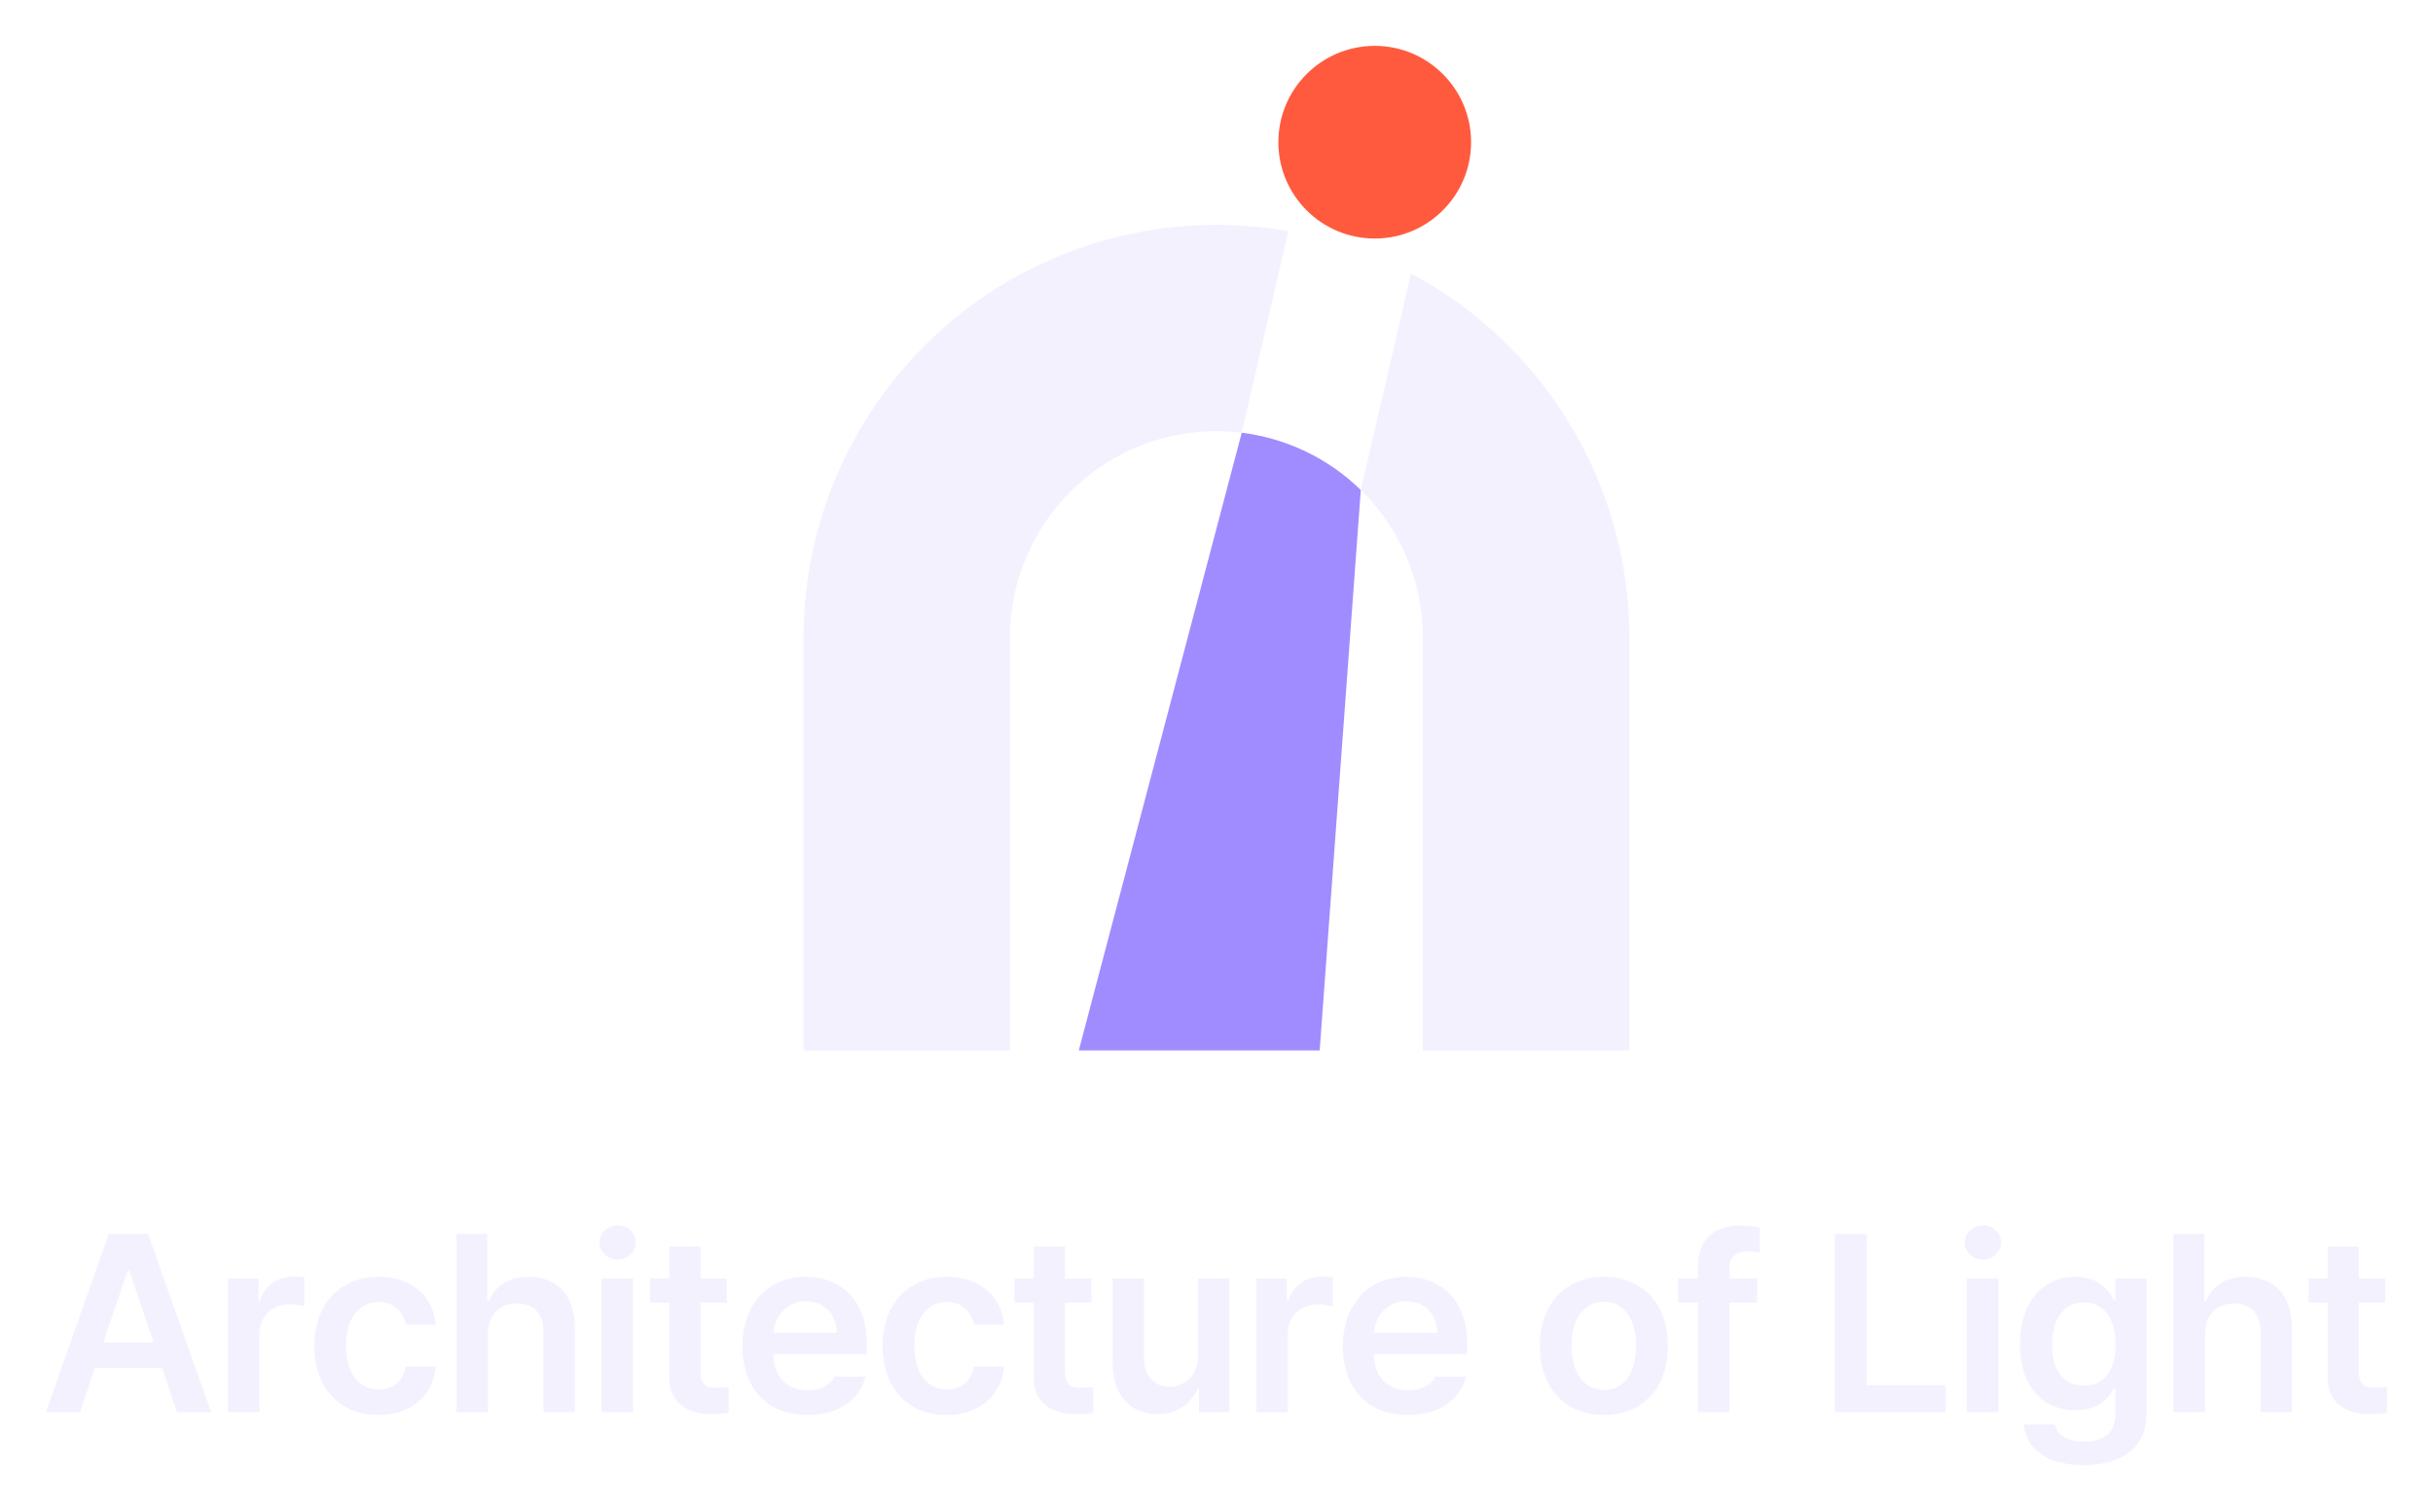
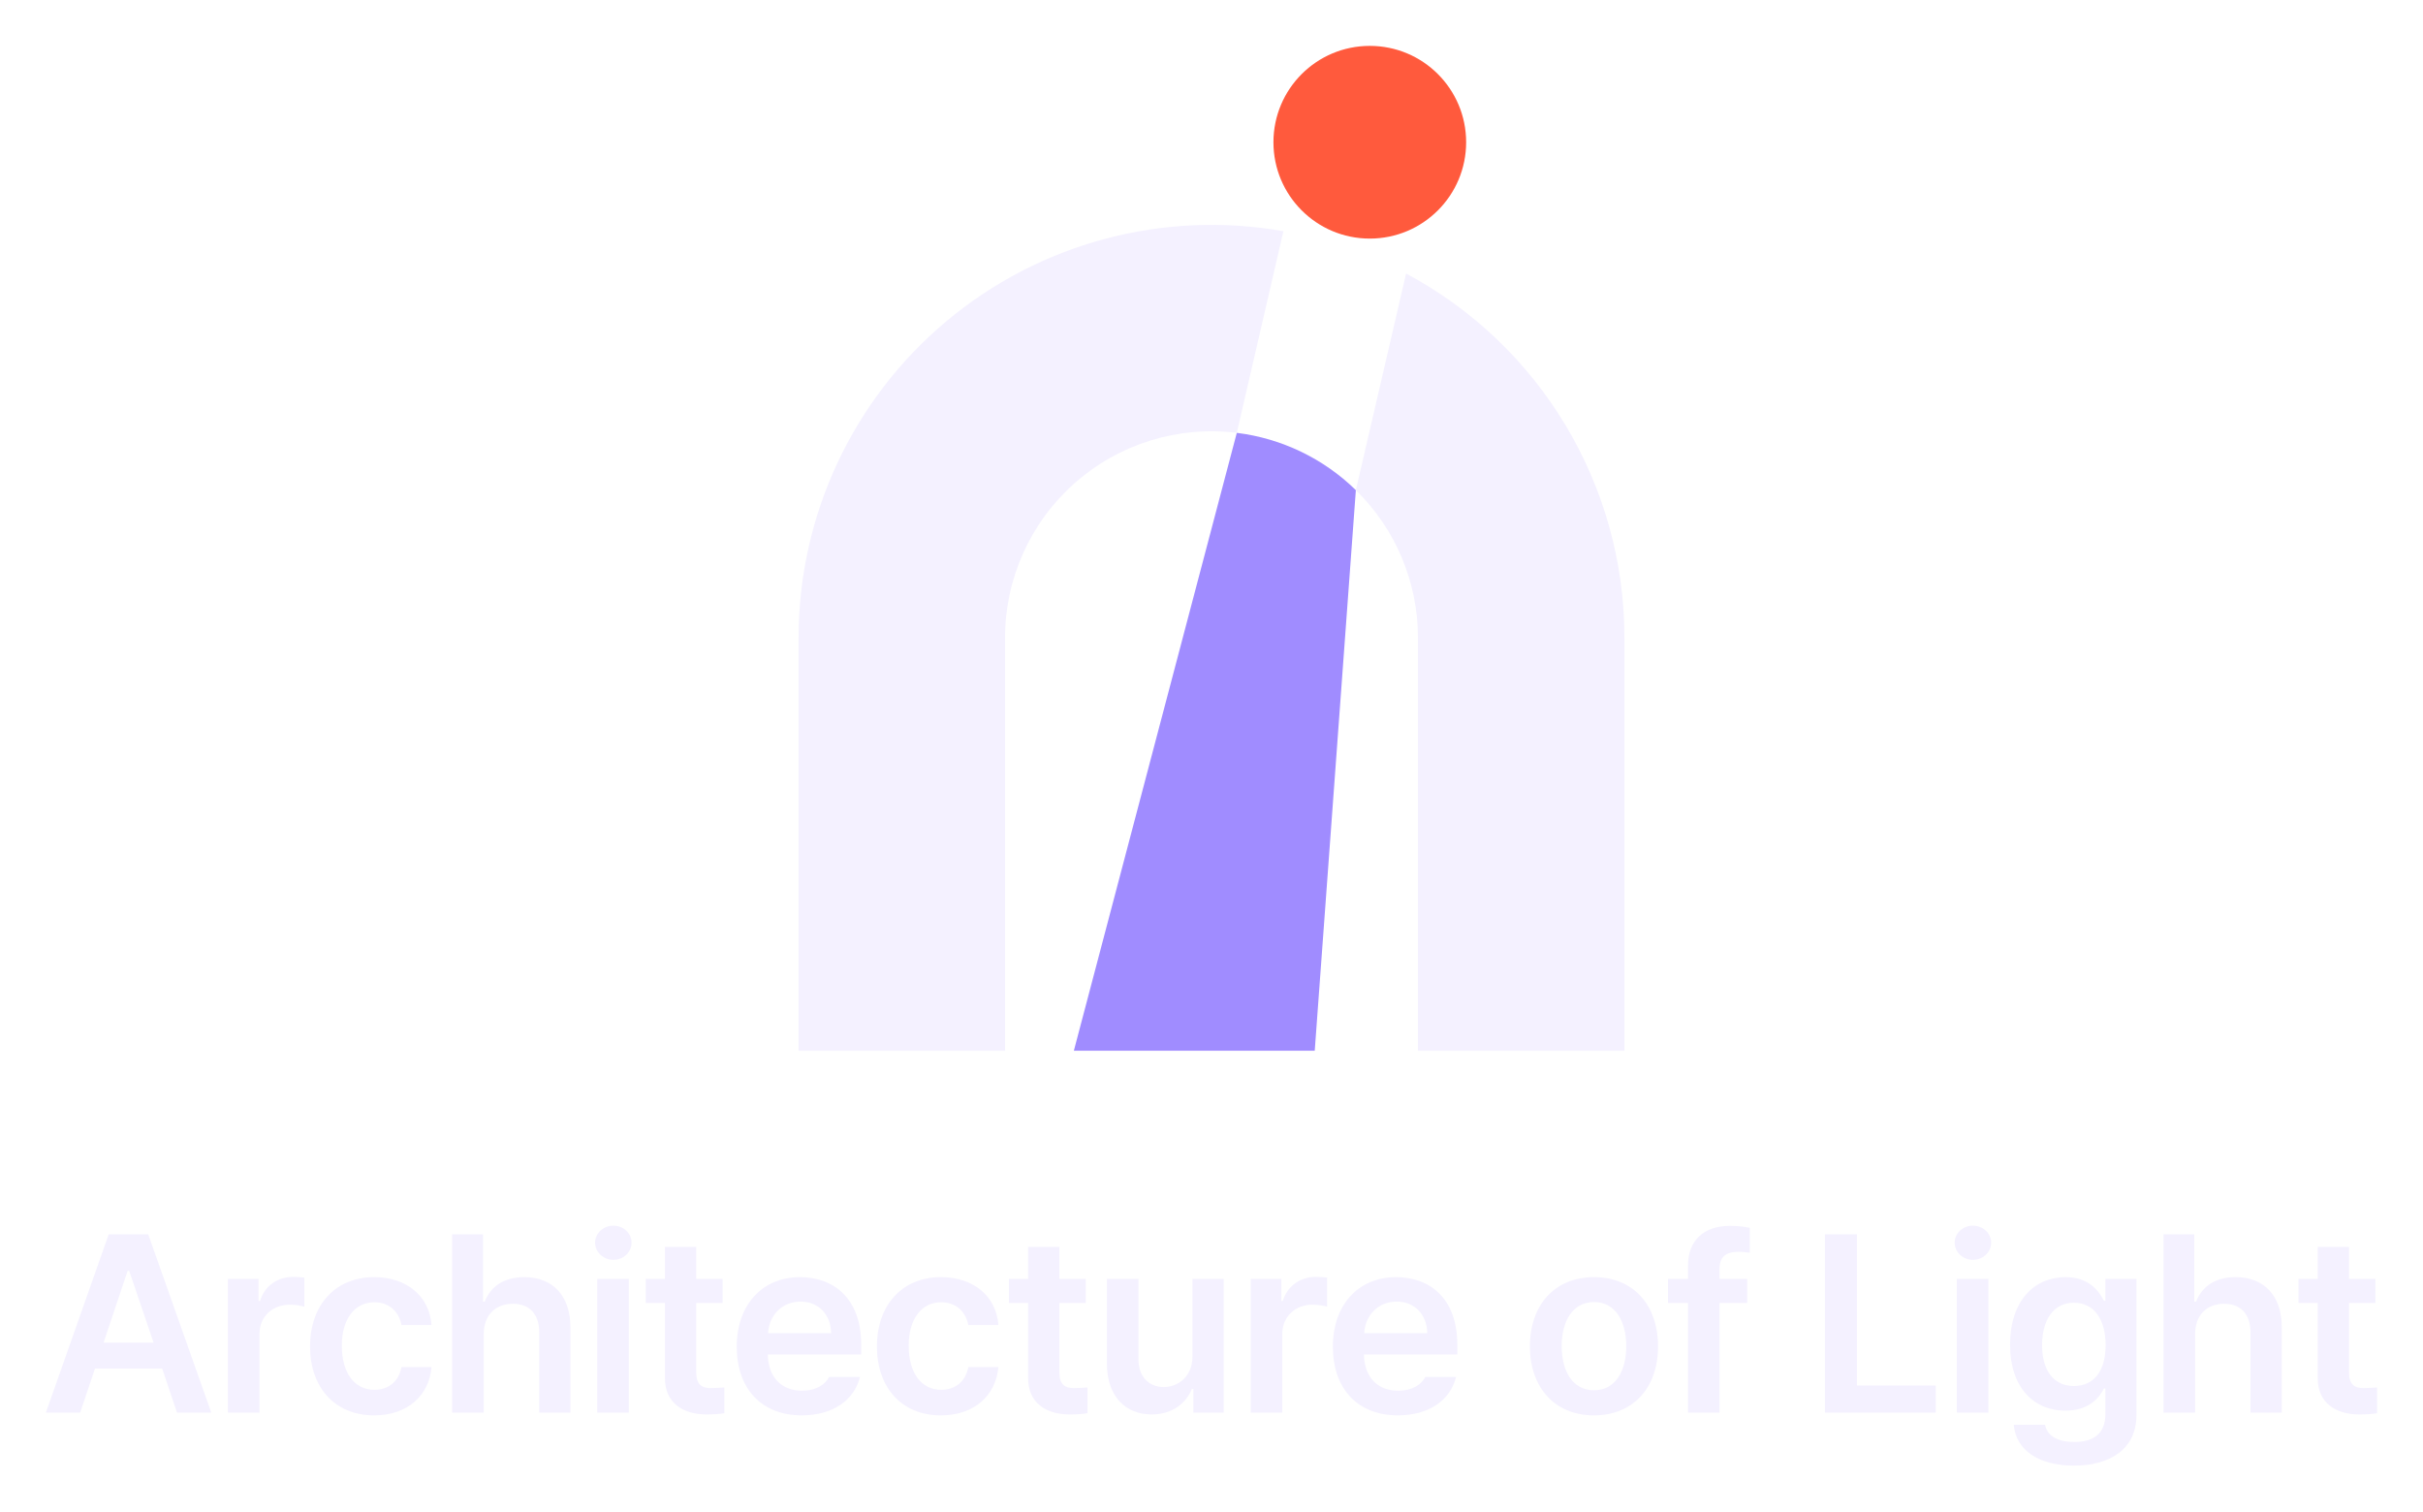
- <svg xmlns="http://www.w3.org/2000/svg" viewBox="-58.05 -1.6 212.11 131.77" role="img" aria-label="Architecture of Light">
+ <svg xmlns="http://www.w3.org/2000/svg" viewBox="-57.62 -1.6 211.24 131.77" role="img" aria-label="Architecture of Light">
  <g transform="scale(1.5)">
    <path fill="#A08CFF" d="M33.47 24.09A12 12 0 0 1 40.39 27.42L38 60H24Z" />
    <path fill="#F4F1FF" d="M8 60V36A24 24 0 0 1 36.18 12.37L33.47 24.09A12 12 0 0 0 20 36V60ZM43.31 14.83A24 24 0 0 1 56 36V60H44V36A12 12 0 0 0 40.39 27.42Z" />
    <circle fill="#FF5A3D" cx="41.2" cy="7.2" r="5.6" />
  </g>
-   <path fill="#F4F1FF" d="M-51.07 121.55L-49.78 117.71L-43.91 117.71L-42.62 121.55L-39.64 121.55L-45.14 106L-48.57 106L-54.05 121.55ZM-49.03 115.45L-46.92 109.18L-46.79 109.18L-44.66 115.45ZM-38.18 121.55L-35.43 121.55L-35.43 114.68C-35.43 113.2 -34.32 112.14 -32.79 112.14C-32.34 112.14 -31.76 112.23 -31.52 112.32L-31.52 109.78C-31.78 109.74 -32.21 109.72 -32.51 109.72C-33.84 109.72 -34.98 110.49 -35.39 111.82L-35.52 111.82L-35.52 109.89L-38.18 109.89ZM-25.06 121.79C-22.14 121.79 -20.27 120.05 -20.06 117.58L-22.68 117.58C-22.91 118.85 -23.82 119.56 -25.04 119.56C-26.76 119.56 -27.88 118.12 -27.88 115.71C-27.88 113.37 -26.74 111.93 -25.04 111.93C-23.71 111.93 -22.89 112.79 -22.68 113.91L-20.06 113.91C-20.25 111.39 -22.23 109.74 -25.06 109.74C-28.48 109.74 -30.65 112.21 -30.65 115.78C-30.65 119.3 -28.54 121.79 -25.06 121.79ZM-15.51 114.72C-15.51 113.03 -14.45 112.06 -12.97 112.06C-11.53 112.06 -10.67 112.96 -10.67 114.55L-10.67 121.55L-7.94 121.55L-7.94 114.12C-7.94 111.31 -9.53 109.74 -11.96 109.74C-13.77 109.74 -14.88 110.55 -15.42 111.87L-15.57 111.87L-15.57 106L-18.26 106L-18.26 121.55L-15.51 121.55ZM-5.61 121.55L-2.86 121.55L-2.86 109.89L-5.61 109.89ZM-4.21 108.23C-3.33 108.23 -2.62 107.57 -2.62 106.73C-2.62 105.91 -3.33 105.25 -4.21 105.25C-5.07 105.25 -5.8 105.91 -5.8 106.73C-5.8 107.57 -5.07 108.23 -4.21 108.23ZM5.32 109.89L3.02 109.89L3.02 107.1L0.29 107.1L0.29 109.89L-1.38 109.89L-1.38 111.99L0.29 111.99L0.29 118.5C0.27 120.7 1.86 121.71 3.92 121.71C4.61 121.71 5.15 121.66 5.47 121.6L5.47 119.36C5.13 119.38 4.59 119.41 4.27 119.41C3.58 119.41 3.02 119.17 3.02 118.05L3.02 111.99L5.32 111.99ZM12.34 121.79C15.05 121.79 16.92 120.46 17.41 118.44L14.72 118.44C14.38 119.13 13.56 119.64 12.36 119.64C10.58 119.64 9.41 118.47 9.37 116.48L17.52 116.48L17.52 115.63C17.52 111.52 15.05 109.74 12.19 109.74C8.86 109.74 6.67 112.19 6.67 115.8C6.67 119.45 8.82 121.79 12.34 121.79ZM9.4 114.62C9.48 113.12 10.58 111.87 12.23 111.87C13.82 111.87 14.87 113.03 14.9 114.62ZM24.47 121.79C27.39 121.79 29.26 120.05 29.48 117.58L26.86 117.58C26.62 118.85 25.72 119.56 24.49 119.56C22.77 119.56 21.66 118.12 21.66 115.71C21.66 113.37 22.8 111.93 24.49 111.93C25.83 111.93 26.64 112.79 26.86 113.91L29.48 113.91C29.28 111.39 27.31 109.74 24.47 109.74C21.06 109.74 18.89 112.21 18.89 115.78C18.89 119.3 20.99 121.79 24.47 121.79ZM37.1 109.89L34.8 109.89L34.8 107.1L32.07 107.1L32.07 109.89L30.4 109.89L30.4 111.99L32.07 111.99L32.07 118.5C32.05 120.7 33.64 121.71 35.7 121.71C36.39 121.71 36.93 121.66 37.25 121.6L37.25 119.36C36.9 119.38 36.37 119.41 36.05 119.41C35.36 119.41 34.8 119.17 34.8 118.05L34.8 111.99L37.1 111.99ZM46.39 116.66C46.39 118.44 45.11 119.32 43.9 119.32C42.57 119.32 41.69 118.38 41.69 116.89L41.69 109.89L38.94 109.89L38.94 117.32C38.96 120.12 40.55 121.71 42.85 121.71C44.59 121.71 45.81 120.78 46.35 119.49L46.48 119.49L46.48 121.55L49.12 121.55L49.12 109.89L46.39 109.89ZM51.48 121.55L54.23 121.55L54.23 114.68C54.23 113.2 55.35 112.14 56.87 112.14C57.32 112.14 57.9 112.23 58.14 112.32L58.14 109.78C57.88 109.74 57.45 109.72 57.15 109.72C55.82 109.72 54.68 110.49 54.27 111.82L54.14 111.82L54.14 109.89L51.48 109.89ZM64.69 121.79C67.39 121.79 69.26 120.46 69.76 118.44L67.07 118.44C66.73 119.13 65.91 119.64 64.71 119.64C62.93 119.64 61.75 118.47 61.72 116.48L69.86 116.48L69.86 115.63C69.86 111.52 67.39 109.74 64.54 109.74C61.21 109.74 59.02 112.19 59.02 115.8C59.02 119.45 61.16 121.79 64.69 121.79ZM61.74 114.62C61.83 113.12 62.93 111.87 64.58 111.87C66.17 111.87 67.22 113.03 67.24 114.62ZM81.78 121.79C85.19 121.79 87.36 119.38 87.36 115.78C87.36 112.14 85.19 109.74 81.78 109.74C78.38 109.74 76.19 112.14 76.19 115.78C76.19 119.38 78.38 121.79 81.78 121.79ZM81.8 119.6C79.89 119.6 78.96 117.9 78.96 115.75C78.96 113.63 79.89 111.91 81.8 111.91C83.67 111.91 84.59 113.63 84.59 115.75C84.59 117.9 83.67 119.6 81.8 119.6ZM95.13 109.89L92.73 109.89L92.73 109.03C92.73 107.98 93.26 107.53 94.38 107.53C94.57 107.53 94.92 107.55 95.37 107.61L95.37 105.44C94.85 105.33 94.27 105.27 93.63 105.27C91.4 105.27 89.98 106.49 89.98 108.77L89.98 109.89L88.24 109.89L88.24 111.99L89.98 111.99L89.98 121.55L92.73 121.55L92.73 111.99L95.13 111.99ZM101.91 121.55L111.58 121.55L111.58 119.19L104.7 119.19L104.7 106L101.91 106ZM113.42 121.55L116.17 121.55L116.17 109.89L113.42 109.89ZM114.82 108.23C115.7 108.23 116.41 107.57 116.41 106.73C116.41 105.91 115.7 105.25 114.82 105.25C113.96 105.25 113.23 105.91 113.23 106.73C113.23 107.57 113.96 108.23 114.82 108.23ZM123.62 126.17C126.78 126.17 129.08 124.73 129.08 121.75L129.08 109.89L126.37 109.89L126.37 111.8L126.24 111.8C125.81 110.96 124.95 109.74 122.89 109.74C120.18 109.74 118.05 111.78 118.05 115.63C118.05 119.43 120.18 121.38 122.87 121.38C124.89 121.38 125.81 120.31 126.24 119.45L126.37 119.45L126.37 121.68C126.37 123.4 125.29 124.11 123.66 124.11C122.26 124.11 121.3 123.62 121.1 122.61L118.38 122.61C118.57 124.8 120.52 126.17 123.62 126.17ZM123.62 119.23C121.81 119.23 120.85 117.82 120.85 115.67C120.85 113.54 121.79 111.97 123.62 111.97C125.4 111.97 126.39 113.46 126.39 115.67C126.39 117.9 125.38 119.23 123.62 119.23ZM134.18 114.72C134.18 113.03 135.24 112.06 136.72 112.06C138.16 112.06 139.02 112.96 139.02 114.55L139.02 121.55L141.75 121.55L141.75 114.12C141.75 111.31 140.16 109.74 137.73 109.74C135.92 109.74 134.81 110.55 134.27 111.87L134.12 111.87L134.12 106L131.43 106L131.43 121.55L134.18 121.55ZM149.9 109.89L147.6 109.89L147.6 107.1L144.88 107.1L144.88 109.89L143.2 109.89L143.2 111.99L144.88 111.99L144.88 118.5C144.85 120.7 146.44 121.71 148.51 121.71C149.19 121.71 149.73 121.66 150.05 121.6L150.05 119.36C149.71 119.38 149.17 119.41 148.85 119.41C148.16 119.41 147.6 119.17 147.6 118.05L147.6 111.99L149.9 111.99Z" />
+   <path fill="#F4F1FF" d="M-50.63 121.55L-49.34 117.71L-43.48 117.71L-42.19 121.55L-39.2 121.55L-44.7 106L-48.14 106L-53.62 121.55ZM-48.59 115.45L-46.49 109.18L-46.36 109.18L-44.23 115.45ZM-37.75 121.55L-35 121.55L-35 114.68C-35 113.2 -33.88 112.14 -32.35 112.14C-31.9 112.14 -31.32 112.23 -31.09 112.32L-31.09 109.78C-31.35 109.74 -31.77 109.72 -32.08 109.72C-33.41 109.72 -34.55 110.49 -34.95 111.82L-35.08 111.82L-35.08 109.89L-37.75 109.89ZM-25 121.79C-22.08 121.79 -20.21 120.05 -20 117.58L-22.62 117.58C-22.85 118.85 -23.76 119.56 -24.98 119.56C-26.7 119.56 -27.82 118.12 -27.82 115.71C-27.82 113.37 -26.68 111.93 -24.98 111.93C-23.65 111.93 -22.83 112.79 -22.62 113.91L-20 113.91C-20.19 111.39 -22.17 109.74 -25 109.74C-28.42 109.74 -30.59 112.21 -30.59 115.78C-30.59 119.3 -28.48 121.79 -25 121.79ZM-15.45 114.72C-15.45 113.03 -14.4 112.06 -12.91 112.06C-11.47 112.06 -10.61 112.96 -10.61 114.55L-10.61 121.55L-7.89 121.55L-7.89 114.12C-7.89 111.31 -9.48 109.74 -11.9 109.74C-13.71 109.74 -14.83 110.55 -15.36 111.87L-15.51 111.87L-15.51 106L-18.2 106L-18.2 121.55L-15.45 121.55ZM-5.55 121.55L-2.8 121.55L-2.8 109.89L-5.55 109.89ZM-4.15 108.23C-3.27 108.23 -2.56 107.57 -2.56 106.73C-2.56 105.91 -3.27 105.25 -4.15 105.25C-5.01 105.25 -5.74 105.91 -5.74 106.73C-5.74 107.57 -5.01 108.23 -4.15 108.23ZM5.38 109.89L3.08 109.89L3.08 107.1L0.35 107.1L0.35 109.89L-1.32 109.89L-1.32 111.99L0.35 111.99L0.35 118.5C0.33 120.7 1.92 121.71 3.98 121.71C4.67 121.71 5.21 121.66 5.53 121.6L5.53 119.36C5.19 119.38 4.65 119.41 4.33 119.41C3.64 119.41 3.08 119.17 3.08 118.05L3.08 111.99L5.38 111.99ZM12.28 121.79C14.99 121.79 16.86 120.46 17.35 118.44L14.66 118.44C14.32 119.13 13.5 119.64 12.3 119.64C10.52 119.64 9.35 118.47 9.32 116.48L17.46 116.48L17.46 115.63C17.46 111.52 14.99 109.74 12.13 109.74C8.8 109.74 6.61 112.19 6.61 115.8C6.61 119.45 8.76 121.79 12.28 121.79ZM9.34 114.62C9.42 113.12 10.52 111.87 12.17 111.87C13.76 111.87 14.82 113.03 14.84 114.62ZM24.41 121.79C27.33 121.79 29.2 120.05 29.42 117.58L26.8 117.58C26.56 118.85 25.66 119.56 24.43 119.56C22.72 119.56 21.6 118.12 21.6 115.71C21.6 113.37 22.74 111.93 24.43 111.93C25.77 111.93 26.58 112.79 26.8 113.91L29.42 113.91C29.23 111.39 27.25 109.74 24.41 109.74C21 109.74 18.83 112.21 18.83 115.78C18.83 119.3 20.93 121.79 24.41 121.79ZM37.04 109.89L34.74 109.89L34.74 107.1L32.01 107.1L32.01 109.89L30.34 109.89L30.34 111.99L32.01 111.99L32.01 118.5C31.99 120.7 33.58 121.71 35.64 121.71C36.33 121.71 36.87 121.66 37.19 121.6L37.19 119.36C36.85 119.38 36.31 119.41 35.99 119.41C35.3 119.41 34.74 119.17 34.74 118.05L34.74 111.99L37.04 111.99ZM46.34 116.66C46.34 118.44 45.05 119.32 43.84 119.32C42.51 119.32 41.63 118.38 41.63 116.89L41.63 109.89L38.88 109.89L38.88 117.32C38.9 120.12 40.49 121.71 42.79 121.71C44.53 121.71 45.76 120.78 46.29 119.49L46.42 119.49L46.42 121.55L49.06 121.55L49.06 109.89L46.34 109.89ZM51.42 121.55L54.17 121.55L54.17 114.68C54.17 113.2 55.29 112.14 56.81 112.14C57.27 112.14 57.85 112.23 58.08 112.32L58.08 109.78C57.82 109.74 57.39 109.72 57.09 109.72C55.76 109.72 54.62 110.49 54.21 111.82L54.09 111.82L54.09 109.89L51.42 109.89ZM64.25 121.79C66.96 121.79 68.83 120.46 69.32 118.44L66.64 118.44C66.29 119.13 65.48 119.64 64.27 119.64C62.49 119.64 61.32 118.47 61.29 116.48L69.43 116.48L69.43 115.63C69.43 111.52 66.96 109.74 64.1 109.74C60.77 109.74 58.58 112.19 58.58 115.8C58.58 119.45 60.73 121.79 64.25 121.79ZM61.31 114.62C61.39 113.12 62.49 111.87 64.14 111.87C65.73 111.87 66.79 113.03 66.81 114.62ZM81.34 121.79C84.76 121.79 86.93 119.38 86.93 115.78C86.93 112.14 84.76 109.74 81.34 109.74C77.95 109.74 75.76 112.14 75.76 115.78C75.76 119.38 77.95 121.79 81.34 121.79ZM81.36 119.6C79.45 119.6 78.53 117.9 78.53 115.75C78.53 113.63 79.45 111.91 81.36 111.91C83.23 111.91 84.16 113.63 84.16 115.75C84.16 117.9 83.23 119.6 81.36 119.6ZM94.7 109.89L92.29 109.89L92.29 109.03C92.29 107.98 92.83 107.53 93.95 107.53C94.14 107.53 94.48 107.55 94.93 107.61L94.93 105.44C94.42 105.33 93.84 105.27 93.19 105.27C90.96 105.27 89.54 106.49 89.54 108.77L89.54 109.89L87.8 109.89L87.8 111.99L89.54 111.99L89.54 121.55L92.29 121.55L92.29 111.99L94.7 111.99ZM101.48 121.55L111.14 121.55L111.14 119.19L104.27 119.19L104.27 106L101.48 106ZM112.98 121.55L115.73 121.55L115.73 109.89L112.98 109.89ZM114.38 108.23C115.26 108.23 115.97 107.57 115.97 106.73C115.97 105.91 115.26 105.25 114.38 105.25C113.52 105.25 112.79 105.91 112.79 106.73C112.79 107.57 113.52 108.23 114.38 108.23ZM123.18 126.17C126.34 126.17 128.64 124.73 128.64 121.75L128.64 109.89L125.93 109.89L125.93 111.8L125.8 111.8C125.37 110.96 124.52 109.74 122.45 109.74C119.75 109.74 117.62 111.78 117.62 115.63C117.62 119.43 119.75 121.38 122.43 121.38C124.45 121.38 125.37 120.31 125.8 119.45L125.93 119.45L125.93 121.68C125.93 123.4 124.86 124.11 123.23 124.11C121.83 124.11 120.86 123.62 120.67 122.61L117.94 122.61C118.13 124.8 120.09 126.17 123.18 126.17ZM123.18 119.23C121.38 119.23 120.41 117.82 120.41 115.67C120.41 113.54 121.36 111.97 123.18 111.97C124.97 111.97 125.95 113.46 125.95 115.67C125.95 117.9 124.95 119.23 123.18 119.23ZM133.75 114.72C133.75 113.03 134.8 112.06 136.28 112.06C137.72 112.06 138.58 112.96 138.58 114.55L138.58 121.55L141.31 121.55L141.31 114.12C141.31 111.31 139.72 109.74 137.29 109.74C135.49 109.74 134.37 110.55 133.83 111.87L133.68 111.87L133.68 106L131 106L131 121.55L133.75 121.55ZM149.47 109.89L147.17 109.89L147.17 107.1L144.44 107.1L144.44 109.89L142.76 109.89L142.76 111.99L144.44 111.99L144.44 118.5C144.42 120.7 146.01 121.71 148.07 121.71C148.76 121.71 149.3 121.66 149.62 121.6L149.62 119.36C149.27 119.38 148.74 119.41 148.42 119.41C147.73 119.41 147.17 119.17 147.17 118.05L147.17 111.99L149.47 111.99Z" />
</svg>
